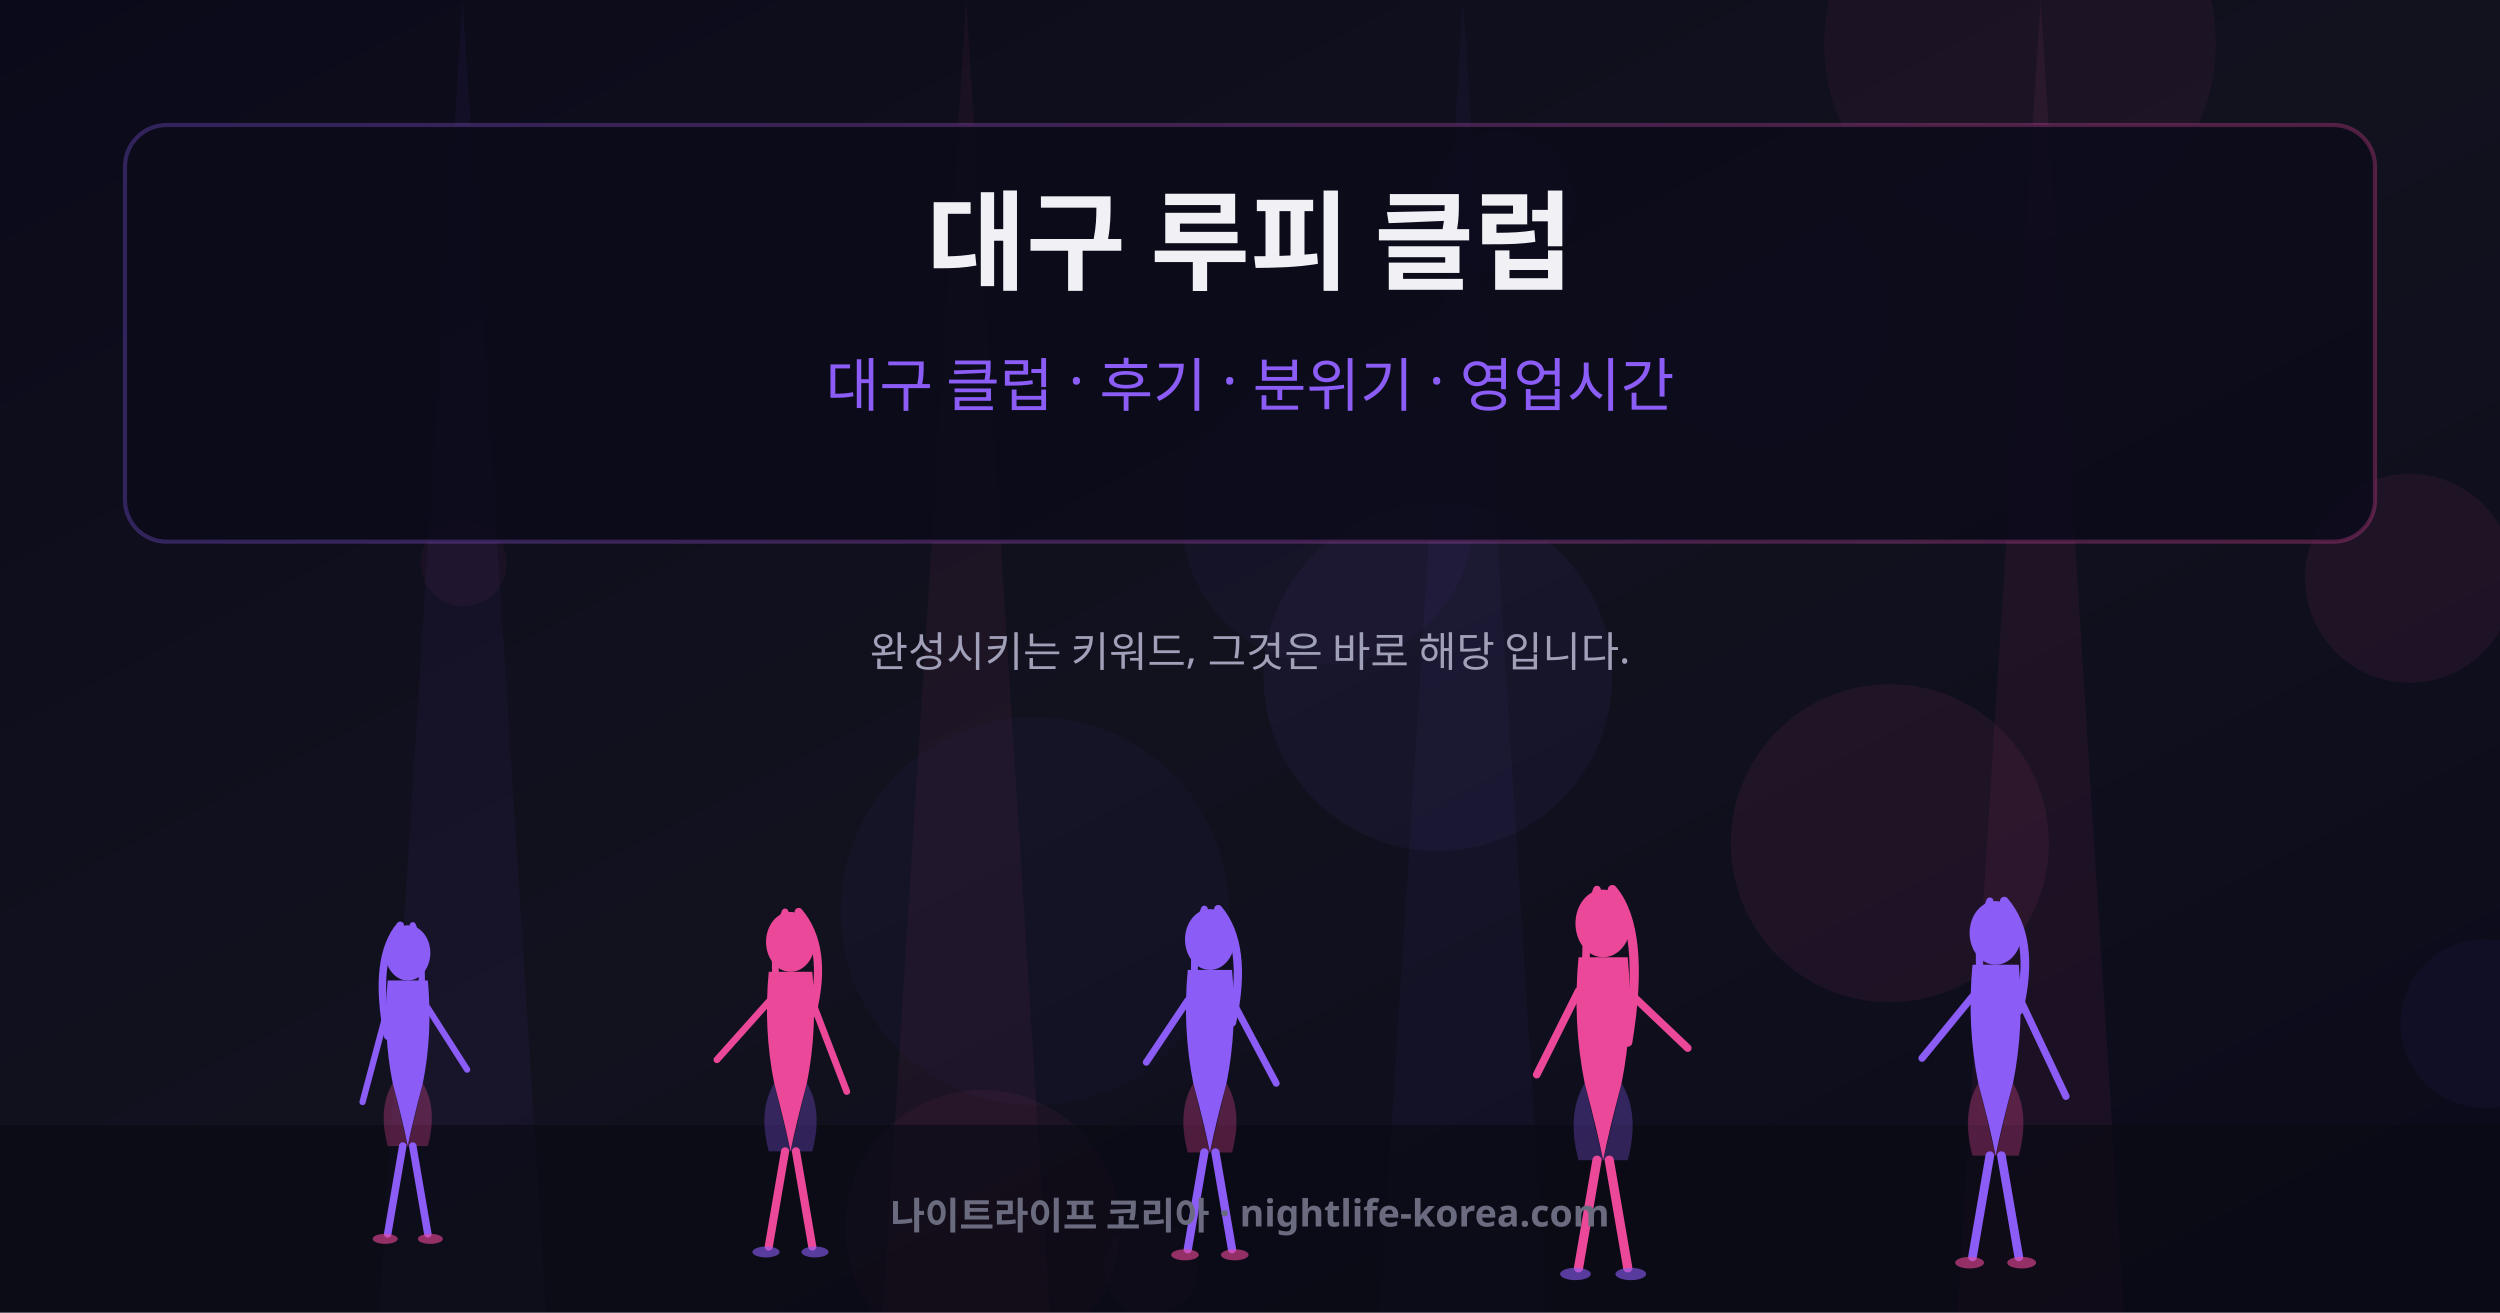
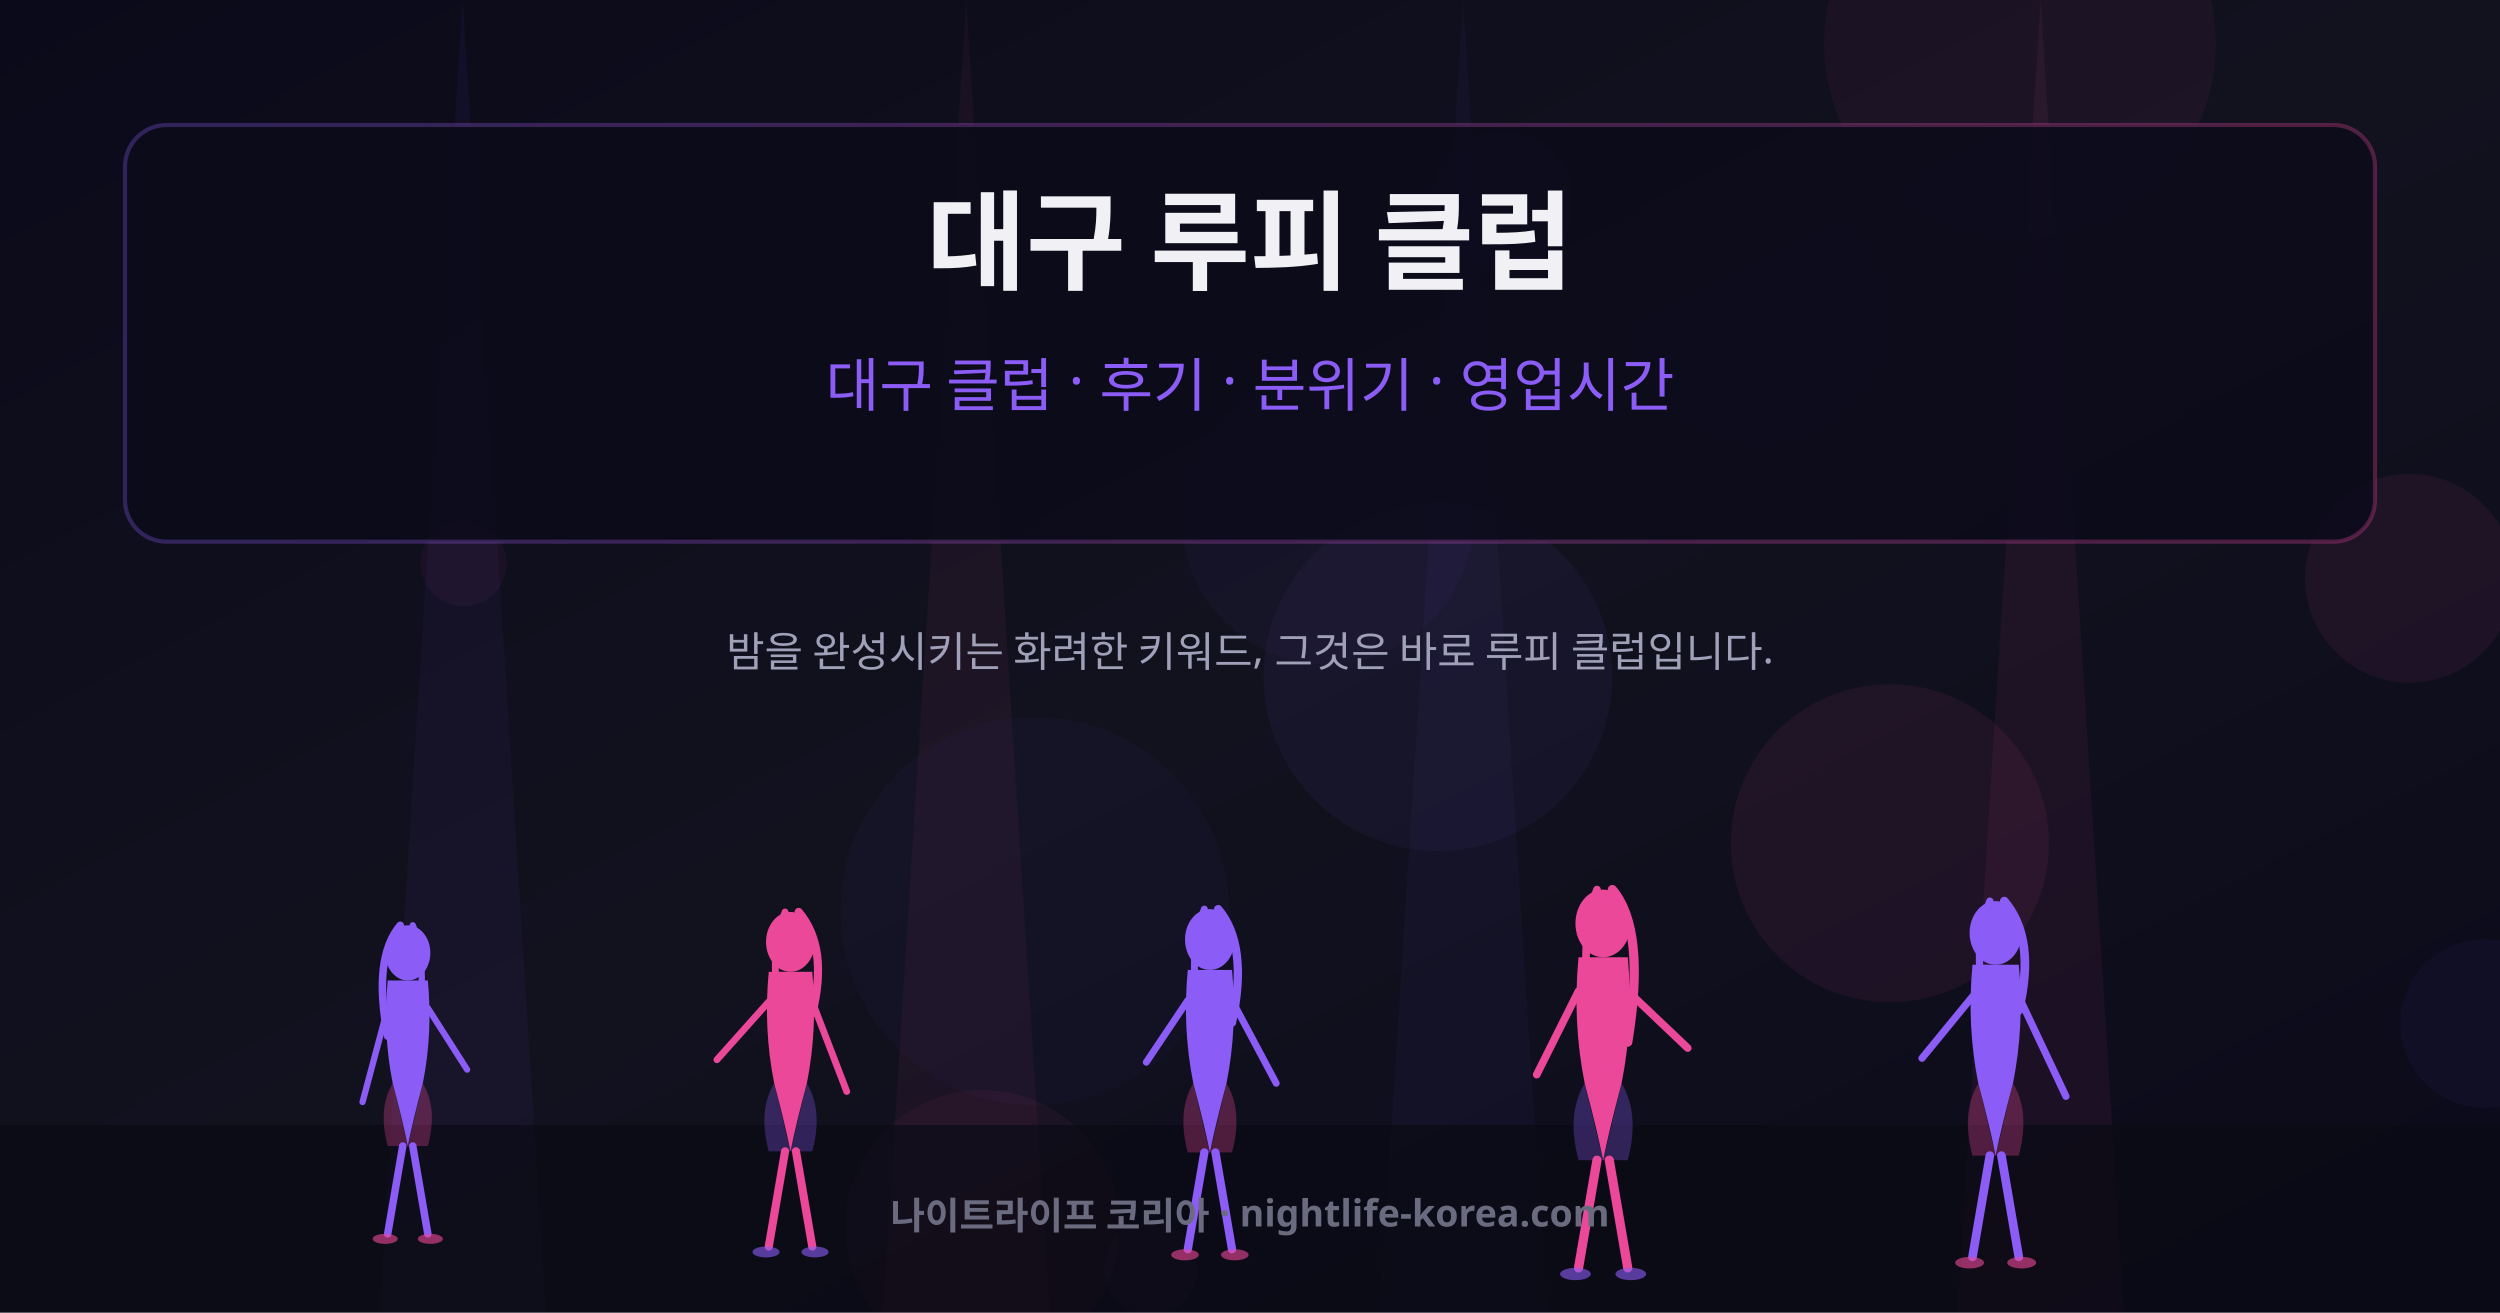
<svg xmlns="http://www.w3.org/2000/svg" viewBox="0 0 1200 630" width="1200" height="630">
  <defs>
    <linearGradient id="ogbg" x1="0%" y1="0%" x2="100%" y2="100%">
      <stop offset="0%" style="stop-color:#0a0a1a" />
      <stop offset="50%" style="stop-color:#12121f" />
      <stop offset="100%" style="stop-color:#0a0a1a" />
    </linearGradient>
    <linearGradient id="ogtxt" x1="0%" y1="0%" x2="100%" y2="0%">
      <stop offset="0%" style="stop-color:#8b5cf6" />
      <stop offset="100%" style="stop-color:#ec4899" />
    </linearGradient>
  </defs>
  <rect width="1200" height="630" fill="url(#ogbg)" />
  <polygon points="222.075,0 182.075,630 262.075,630" fill="#8b5cf6" opacity="0.047" />
  <polygon points="463.764,0 423.764,630 503.764,630" fill="#ec4899" opacity="0.058" />
  <polygon points="702.312,0 662.312,630 742.312,630" fill="#8b5cf6" opacity="0.041" />
  <polygon points="979.479,0 939.479,630 1019.479,630" fill="#ec4899" opacity="0.07" />
  <circle cx="222.545" cy="270.345" r="20.648" fill="#ec4899" opacity="0.054" />
  <circle cx="969.578" cy="20.936" r="93.985" fill="#ec4899" opacity="0.054" />
  <circle cx="721.225" cy="97.396" r="34.332" fill="#8b5cf6" opacity="0.056" />
  <circle cx="690.174" cy="324.826" r="83.645" fill="#8b5cf6" opacity="0.053" />
  <circle cx="471.562" cy="589.174" r="65.904" fill="#ec4899" opacity="0.055" />
  <circle cx="637.213" cy="249.001" r="69.893" fill="#8b5cf6" opacity="0.037" />
  <circle cx="552.37" cy="608.833" r="22.404" fill="#ec4899" opacity="0.035" />
  <circle cx="907.117" cy="404.743" r="76.341" fill="#ec4899" opacity="0.071" />
  <circle cx="496.703" cy="437.261" r="93.113" fill="#8b5cf6" opacity="0.033" />
  <circle cx="844.598" cy="152.045" r="61.71" fill="#ec4899" opacity="0.051" />
  <circle cx="1192.719" cy="491.318" r="40.477" fill="#8b5cf6" opacity="0.046" />
  <circle cx="1156.547" cy="277.555" r="50.147" fill="#ec4899" opacity="0.072" />
  <rect x="0" y="540" width="1200" height="90" fill="#0a0a14" opacity="0.7" />
  <g transform="translate(195.7255,520) scale(1.204128)">
    <ellipse cx="0" cy="-52" rx="9" ry="11" fill="#8b5cf6" />
    <path d="M-3,-63 Q-14,-50 -8,-18.807" stroke="#8b5cf6" stroke-width="3" fill="none" stroke-linecap="round" />
    <path d="M2,-63 Q8,-48 4,-21.807" stroke="#8b5cf6" stroke-width="2.5" fill="none" stroke-linecap="round" />
    <path d="M-8,-41 Q-10,-20 -6,0 Q-2,15 0,25 Q2,15 6,0 Q10,-20 8,-41 Z" fill="#8b5cf6" />
    <path d="M-6,0 Q-12,10 -8,25 L0,25 Z" fill="#ec4899" opacity="0.3" />
    <path d="M6,0 Q12,10 8,25 L0,25 Z" fill="#ec4899" opacity="0.3" />
    <line x1="-2" y1="25" x2="-8" y2="60" stroke="#8b5cf6" stroke-width="3" stroke-linecap="round" />
    <line x1="2" y1="25" x2="8" y2="60" stroke="#8b5cf6" stroke-width="3" stroke-linecap="round" />
    <ellipse cx="-9" cy="62" rx="5" ry="2" fill="#ec4899" opacity="0.6" />
    <ellipse cx="9" cy="62" rx="5" ry="2" fill="#ec4899" opacity="0.6" />
    <line x1="-8" y1="-30" x2="-18.022" y2="7.444" stroke="#8b5cf6" stroke-width="2.5" stroke-linecap="round" />
    <line x1="8" y1="-30" x2="23.659" y2="-5.467" stroke="#8b5cf6" stroke-width="2.5" stroke-linecap="round" />
  </g>
  <g transform="translate(379.448,520) scale(1.305634)">
    <ellipse cx="0" cy="-52" rx="9" ry="11" fill="#ec4899" />
    <path d="M3,-63 Q14,-50 8,-25.751" stroke="#ec4899" stroke-width="3" fill="none" stroke-linecap="round" />
    <path d="M-2,-63 Q-8,-48 -4,-28.751" stroke="#ec4899" stroke-width="2.5" fill="none" stroke-linecap="round" />
    <path d="M-8,-41 Q-10,-20 -6,0 Q-2,15 0,25 Q2,15 6,0 Q10,-20 8,-41 Z" fill="#ec4899" />
    <path d="M-6,0 Q-12,10 -8,25 L0,25 Z" fill="#8b5cf6" opacity="0.3" />
    <path d="M6,0 Q12,10 8,25 L0,25 Z" fill="#8b5cf6" opacity="0.3" />
    <line x1="-2" y1="25" x2="-8" y2="60" stroke="#ec4899" stroke-width="3" stroke-linecap="round" />
    <line x1="2" y1="25" x2="8" y2="60" stroke="#ec4899" stroke-width="3" stroke-linecap="round" />
    <ellipse cx="-9" cy="62" rx="5" ry="2" fill="#8b5cf6" opacity="0.6" />
    <ellipse cx="9" cy="62" rx="5" ry="2" fill="#8b5cf6" opacity="0.6" />
    <line x1="-8" y1="-30" x2="-27.049" y2="-8.678" stroke="#ec4899" stroke-width="2.5" stroke-linecap="round" />
    <line x1="8" y1="-30" x2="20.673" y2="3.004" stroke="#ec4899" stroke-width="2.5" stroke-linecap="round" />
  </g>
  <g transform="translate(580.7503,520) scale(1.327507)">
    <ellipse cx="0" cy="-52" rx="9" ry="11" fill="#8b5cf6" />
    <path d="M3,-63 Q14,-50 8,-21.957" stroke="#8b5cf6" stroke-width="3" fill="none" stroke-linecap="round" />
    <path d="M-2,-63 Q-8,-48 -4,-24.957" stroke="#8b5cf6" stroke-width="2.5" fill="none" stroke-linecap="round" />
    <path d="M-8,-41 Q-10,-20 -6,0 Q-2,15 0,25 Q2,15 6,0 Q10,-20 8,-41 Z" fill="#8b5cf6" />
    <path d="M-6,0 Q-12,10 -8,25 L0,25 Z" fill="#ec4899" opacity="0.3" />
    <path d="M6,0 Q12,10 8,25 L0,25 Z" fill="#ec4899" opacity="0.3" />
    <line x1="-2" y1="25" x2="-8" y2="60" stroke="#8b5cf6" stroke-width="3" stroke-linecap="round" />
    <line x1="2" y1="25" x2="8" y2="60" stroke="#8b5cf6" stroke-width="3" stroke-linecap="round" />
    <ellipse cx="-9" cy="62" rx="5" ry="2" fill="#ec4899" opacity="0.6" />
    <ellipse cx="9" cy="62" rx="5" ry="2" fill="#ec4899" opacity="0.6" />
    <line x1="-8" y1="-30" x2="-23.002" y2="-7.63" stroke="#8b5cf6" stroke-width="2.5" stroke-linecap="round" />
    <line x1="8" y1="-30" x2="23.981" y2="-0.018" stroke="#8b5cf6" stroke-width="2.5" stroke-linecap="round" />
  </g>
  <g transform="translate(769.5051,520) scale(1.476073)">
    <ellipse cx="0" cy="-52" rx="9" ry="11" fill="#ec4899" />
    <path d="M3,-63 Q14,-50 8,-13.404" stroke="#ec4899" stroke-width="3" fill="none" stroke-linecap="round" />
    <path d="M-2,-63 Q-8,-48 -4,-16.404" stroke="#ec4899" stroke-width="2.5" fill="none" stroke-linecap="round" />
    <path d="M-8,-41 Q-10,-20 -6,0 Q-2,15 0,25 Q2,15 6,0 Q10,-20 8,-41 Z" fill="#ec4899" />
    <path d="M-6,0 Q-12,10 -8,25 L0,25 Z" fill="#8b5cf6" opacity="0.3" />
    <path d="M6,0 Q12,10 8,25 L0,25 Z" fill="#8b5cf6" opacity="0.3" />
    <line x1="-2" y1="25" x2="-8" y2="60" stroke="#ec4899" stroke-width="3" stroke-linecap="round" />
    <line x1="2" y1="25" x2="8" y2="60" stroke="#ec4899" stroke-width="3" stroke-linecap="round" />
    <ellipse cx="-9" cy="62" rx="5" ry="2" fill="#8b5cf6" opacity="0.6" />
    <ellipse cx="9" cy="62" rx="5" ry="2" fill="#8b5cf6" opacity="0.6" />
    <line x1="-8" y1="-30" x2="-21.596" y2="-2.836" stroke="#ec4899" stroke-width="2.5" stroke-linecap="round" />
    <line x1="8" y1="-30" x2="27.508" y2="-11.472" stroke="#ec4899" stroke-width="2.5" stroke-linecap="round" />
  </g>
  <g transform="translate(957.9053,520) scale(1.388448)">
    <ellipse cx="0" cy="-52" rx="9" ry="11" fill="#8b5cf6" />
    <path d="M3,-63 Q14,-50 8,-25.203" stroke="#8b5cf6" stroke-width="3" fill="none" stroke-linecap="round" />
    <path d="M-2,-63 Q-8,-48 -4,-28.203" stroke="#8b5cf6" stroke-width="2.5" fill="none" stroke-linecap="round" />
    <path d="M-8,-41 Q-10,-20 -6,0 Q-2,15 0,25 Q2,15 6,0 Q10,-20 8,-41 Z" fill="#8b5cf6" />
    <path d="M-6,0 Q-12,10 -8,25 L0,25 Z" fill="#ec4899" opacity="0.3" />
    <path d="M6,0 Q12,10 8,25 L0,25 Z" fill="#ec4899" opacity="0.3" />
    <line x1="-2" y1="25" x2="-8" y2="60" stroke="#8b5cf6" stroke-width="3" stroke-linecap="round" />
    <line x1="2" y1="25" x2="8" y2="60" stroke="#8b5cf6" stroke-width="3" stroke-linecap="round" />
    <ellipse cx="-9" cy="62" rx="5" ry="2" fill="#ec4899" opacity="0.6" />
    <ellipse cx="9" cy="62" rx="5" ry="2" fill="#ec4899" opacity="0.6" />
    <line x1="-8" y1="-30" x2="-25.456" y2="-8.688" stroke="#8b5cf6" stroke-width="2.5" stroke-linecap="round" />
    <line x1="8" y1="-30" x2="24.306" y2="4.494" stroke="#8b5cf6" stroke-width="2.5" stroke-linecap="round" />
  </g>
  <rect x="60" y="60" width="1080" height="200" rx="20" fill="#0a0a1a" opacity="0.85" />
  <rect x="60" y="60" width="1080" height="200" rx="20" fill="none" stroke="url(#ogtxt)" stroke-width="2" opacity="0.3" />
  <text x="600" y="135" text-anchor="middle" font-family="'Noto Sans KR',sans-serif" font-size="52" font-weight="800" fill="#f0f0f5">대구 루피 클럽</text>
  <text x="600" y="195" text-anchor="middle" font-family="'Noto Sans KR',sans-serif" font-size="28" font-weight="500" fill="#8b5cf6">대구 클럽 · 후기 · 분위기 · 영업시간</text>
  <rect x="60" y="290" width="auto" height="40" rx="20" fill="#8b5cf6" opacity="0.15" />
-   <text x="600" y="320" text-anchor="middle" font-family="'Noto Sans KR',sans-serif" font-size="20" fill="#a0a0b8">완성시키는 키워드, 그것은 바로 해당 입니다.</text>
+   <text x="600" y="320" text-anchor="middle" font-family="'Noto Sans KR',sans-serif" font-size="20" fill="#a0a0b8">밤을 완성시키는 화려한 키워드, 그것은 바로 루피 클럽입니다.</text>
  <text x="600" y="590" text-anchor="middle" font-family="'Noto Sans KR',sans-serif" font-size="18" font-weight="600" fill="#6b6b80">나이트라이프 코리아 · nightlife-korea.com</text>
</svg>
